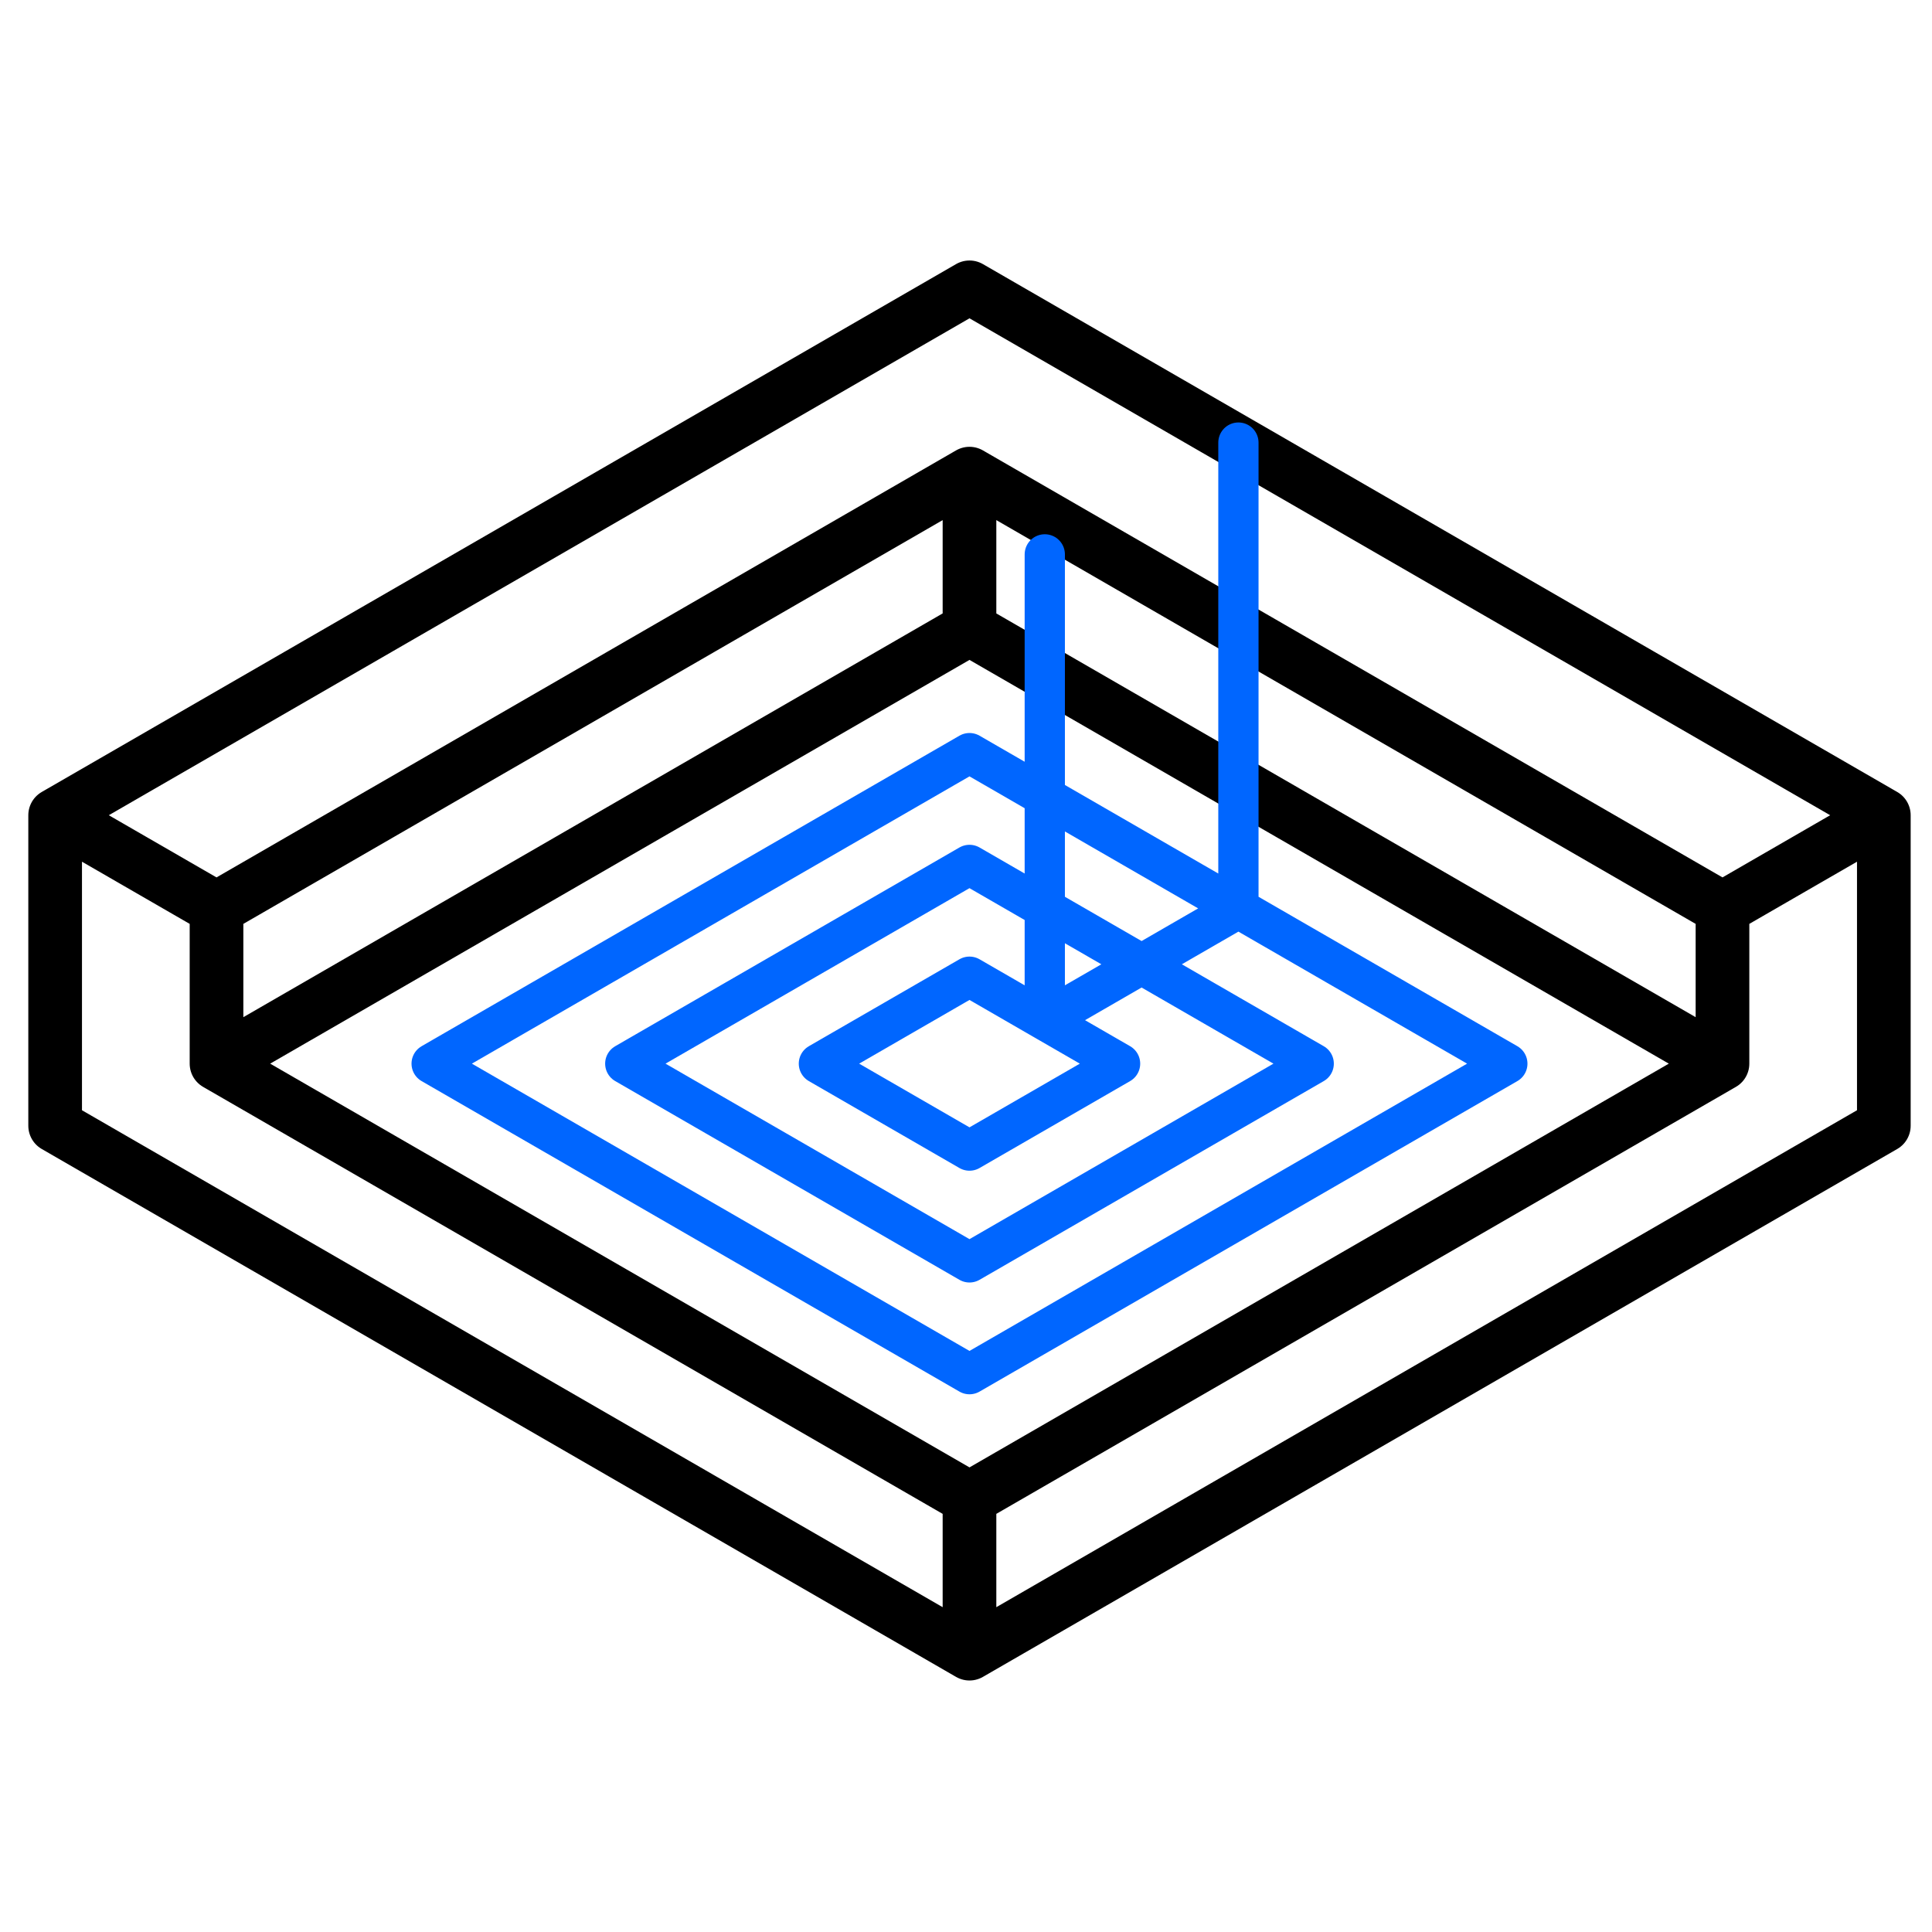
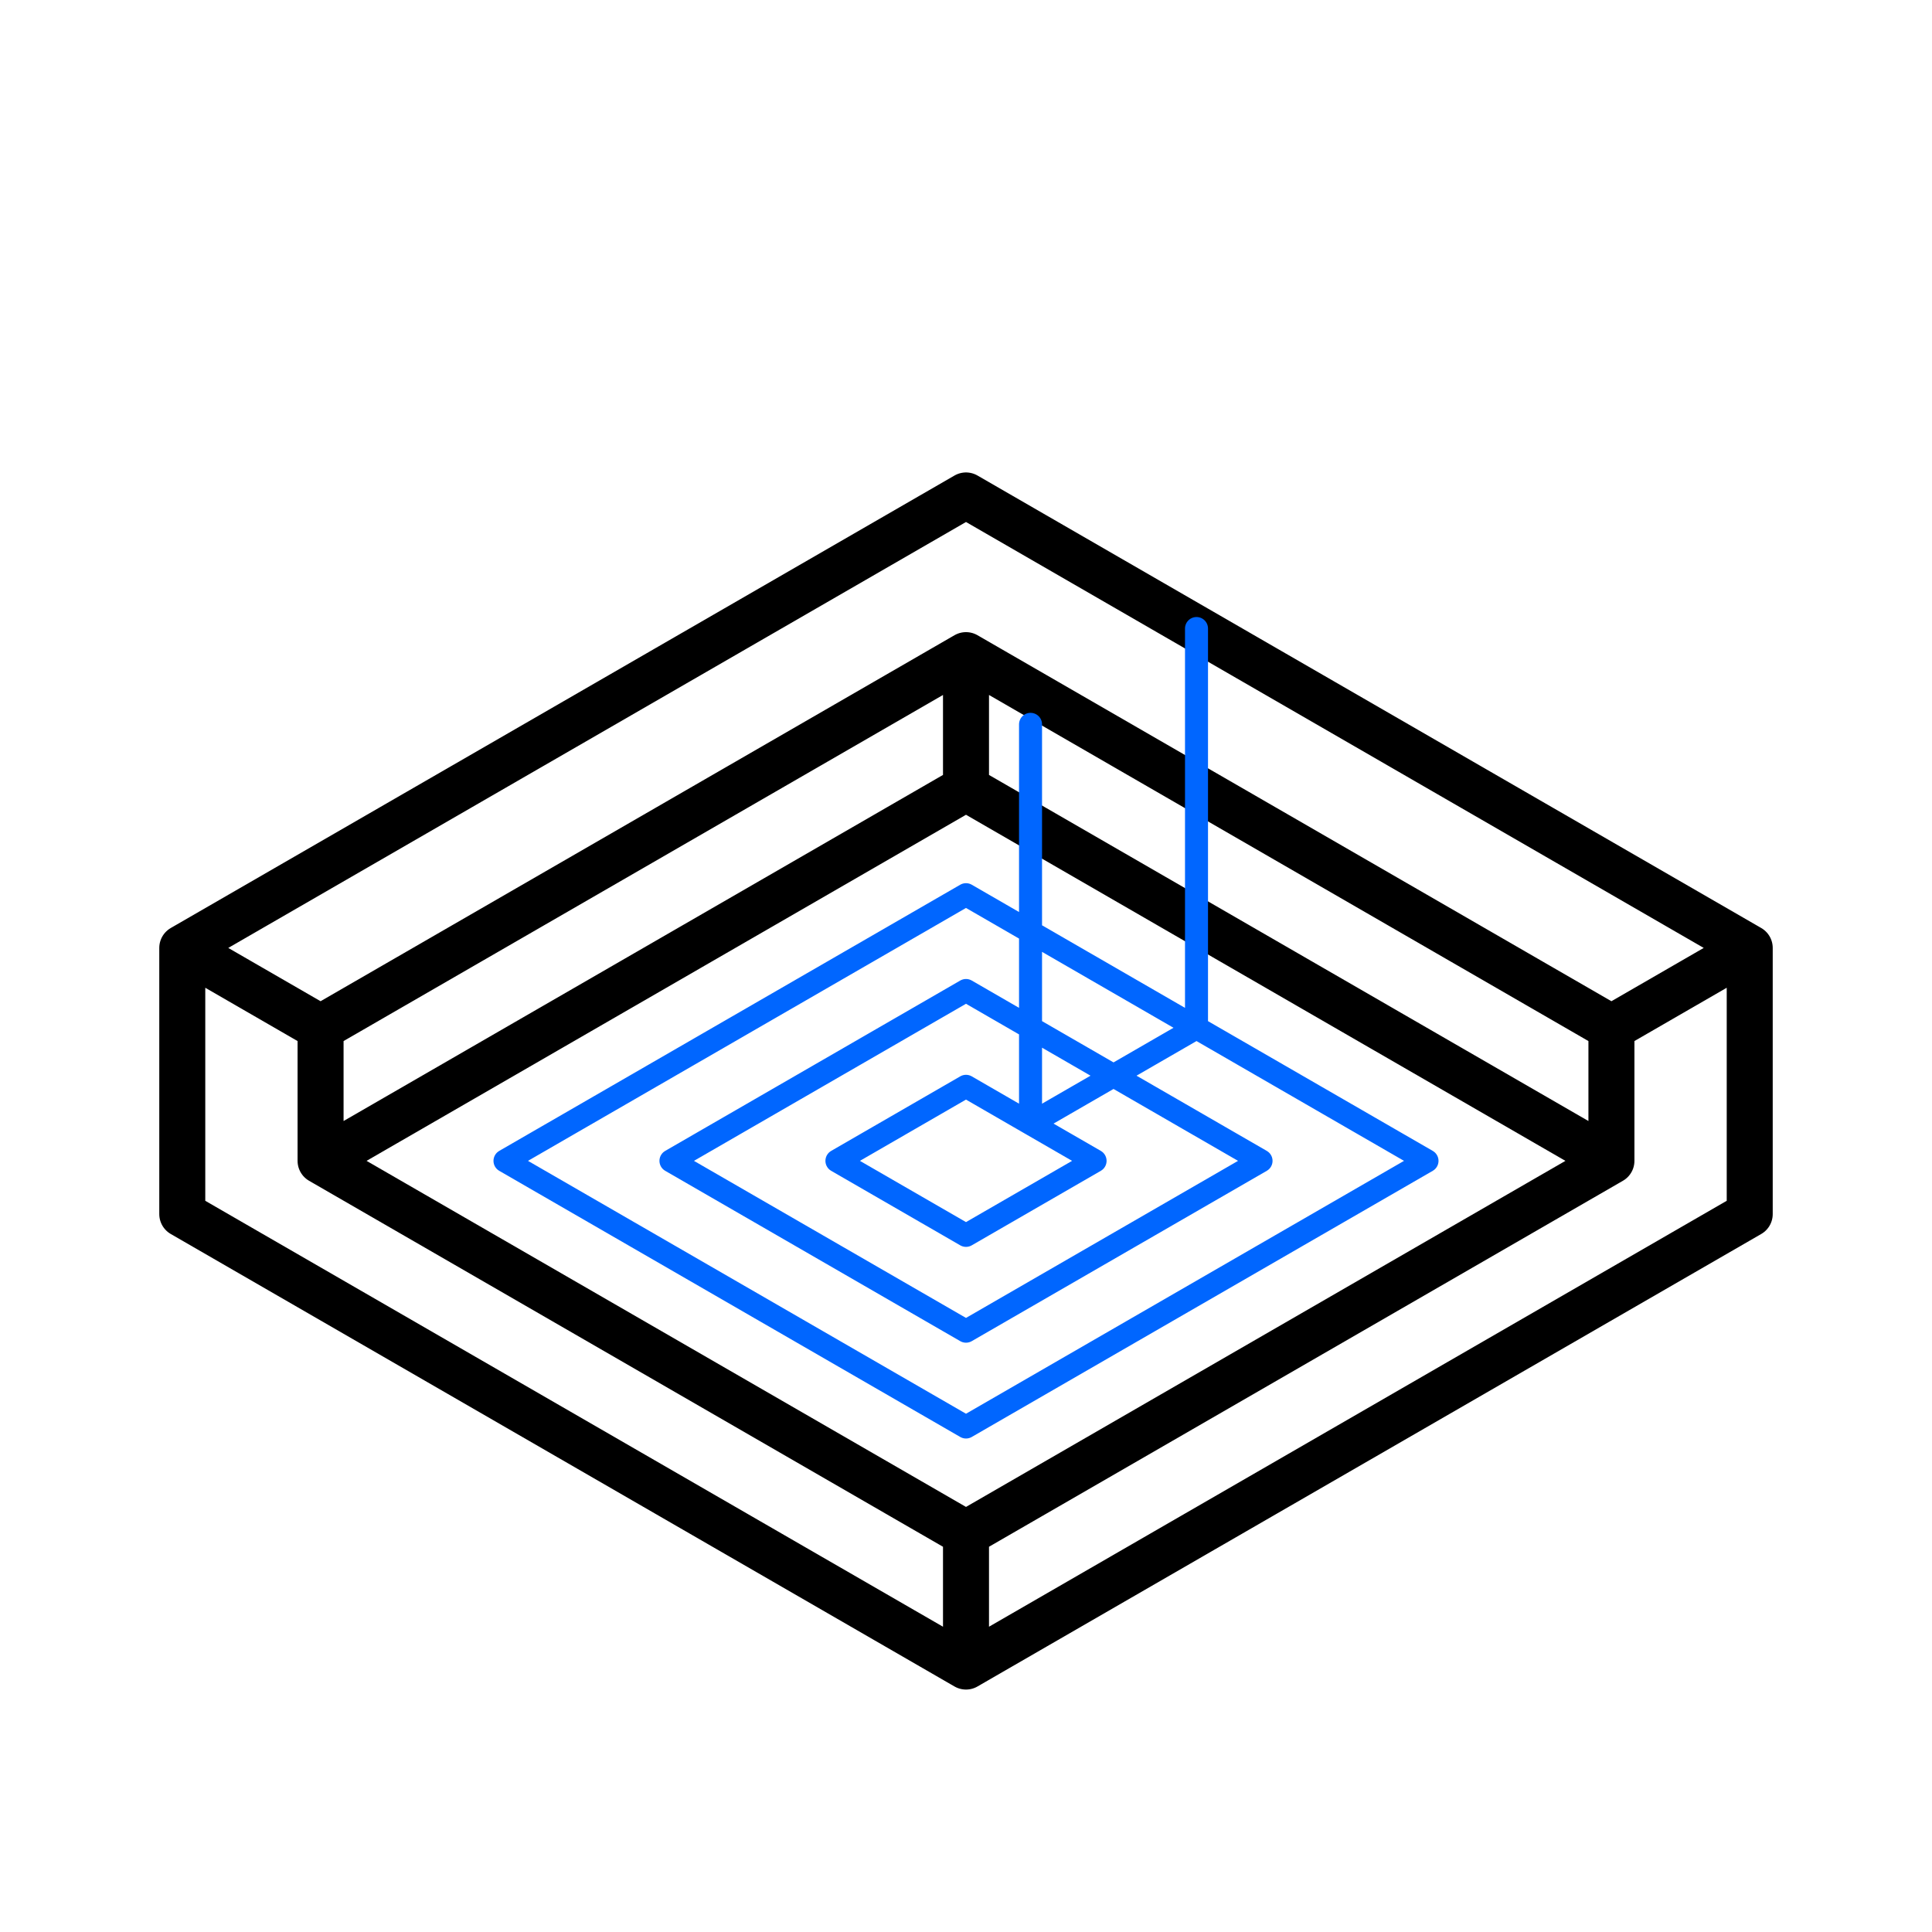
- <svg xmlns="http://www.w3.org/2000/svg" viewBox="0 0 72 72" height="300px" width="300px">
-   <g fill="none" stroke-linecap="round" stroke-linejoin="round" stroke-width="2">
-     <path stroke="#000" d="M8.069 33.853 L2.055 30.381 M70.205 30.381 L64.192 33.853 M36.13 17.651 L36.13 23.438 L8.069 39.639 M36.13 23.438 L64.192 39.639 L36.13 55.84 M64.192 39.639 L64.192 33.853 M8.069 33.853 L8.069 39.639 L36.13 55.84 L36.13 61.627 M8.069 33.853 L36.13 17.651 L64.192 33.853 M36.13 61.627 L2.055 41.953 L2.055 30.381 L36.13 10.708 L46.152 16.494 L70.205 30.381 L70.205 41.953 Z" />
-     <path stroke="#0066ff" stroke-width="1.5" d="M46.152 33.853 L46.152 16.494 M38.936 20.66 L38.936 38.019 L41.742 39.639 L36.13 42.879 L30.518 39.639 L36.13 36.399 L38.936 38.019 L42.544 35.936 L48.958 39.639 L36.13 47.045 L23.302 39.639 L36.13 32.233 L42.544 35.936 L46.152 33.853 L56.174 39.639 L36.13 51.211 L16.086 39.639 L36.13 28.067 L46.152 33.853" />
+ <svg xmlns="http://www.w3.org/2000/svg" viewBox="3 3 84 74" height="375px" width="375px">
+   <g fill="none" stroke-linecap="round" stroke-linejoin="round">
+     <path stroke="#000" stroke-width="2" d="M16.938 42.686 L10.925 39.214 M79.075 39.214 L73.062 42.686 M45 26.484 L45 32.27 L16.938 48.472 M45 32.27 L73.062 48.472 L45 64.673 M73.062 48.472 L73.062 42.686 M16.938 42.686 L16.938 48.472 L45 64.673 L45 70.459 M16.938 42.686 L45 26.484 L73.062 42.686 M45 70.459 L10.925 50.786 L10.925 39.214 L45 19.541 L55.022 25.327 L79.075 39.214 L79.075 50.786 Z" />
+     <path stroke="#0066ff" stroke-width="1" d="M55.022 42.686 L55.022 25.327 M47.806 29.493 L47.806 46.852 L50.612 48.472 L45 51.712 L39.388 48.472 L45 45.231 L47.806 46.852 L51.414 44.769 L57.828 48.472 L45 55.878 L32.172 48.472 L45 41.065 L51.414 44.769 L55.022 42.686 L65.044 48.472 L45 60.044 L24.956 48.472 L45 36.899 L55.022 42.686" />
  </g>
</svg>
